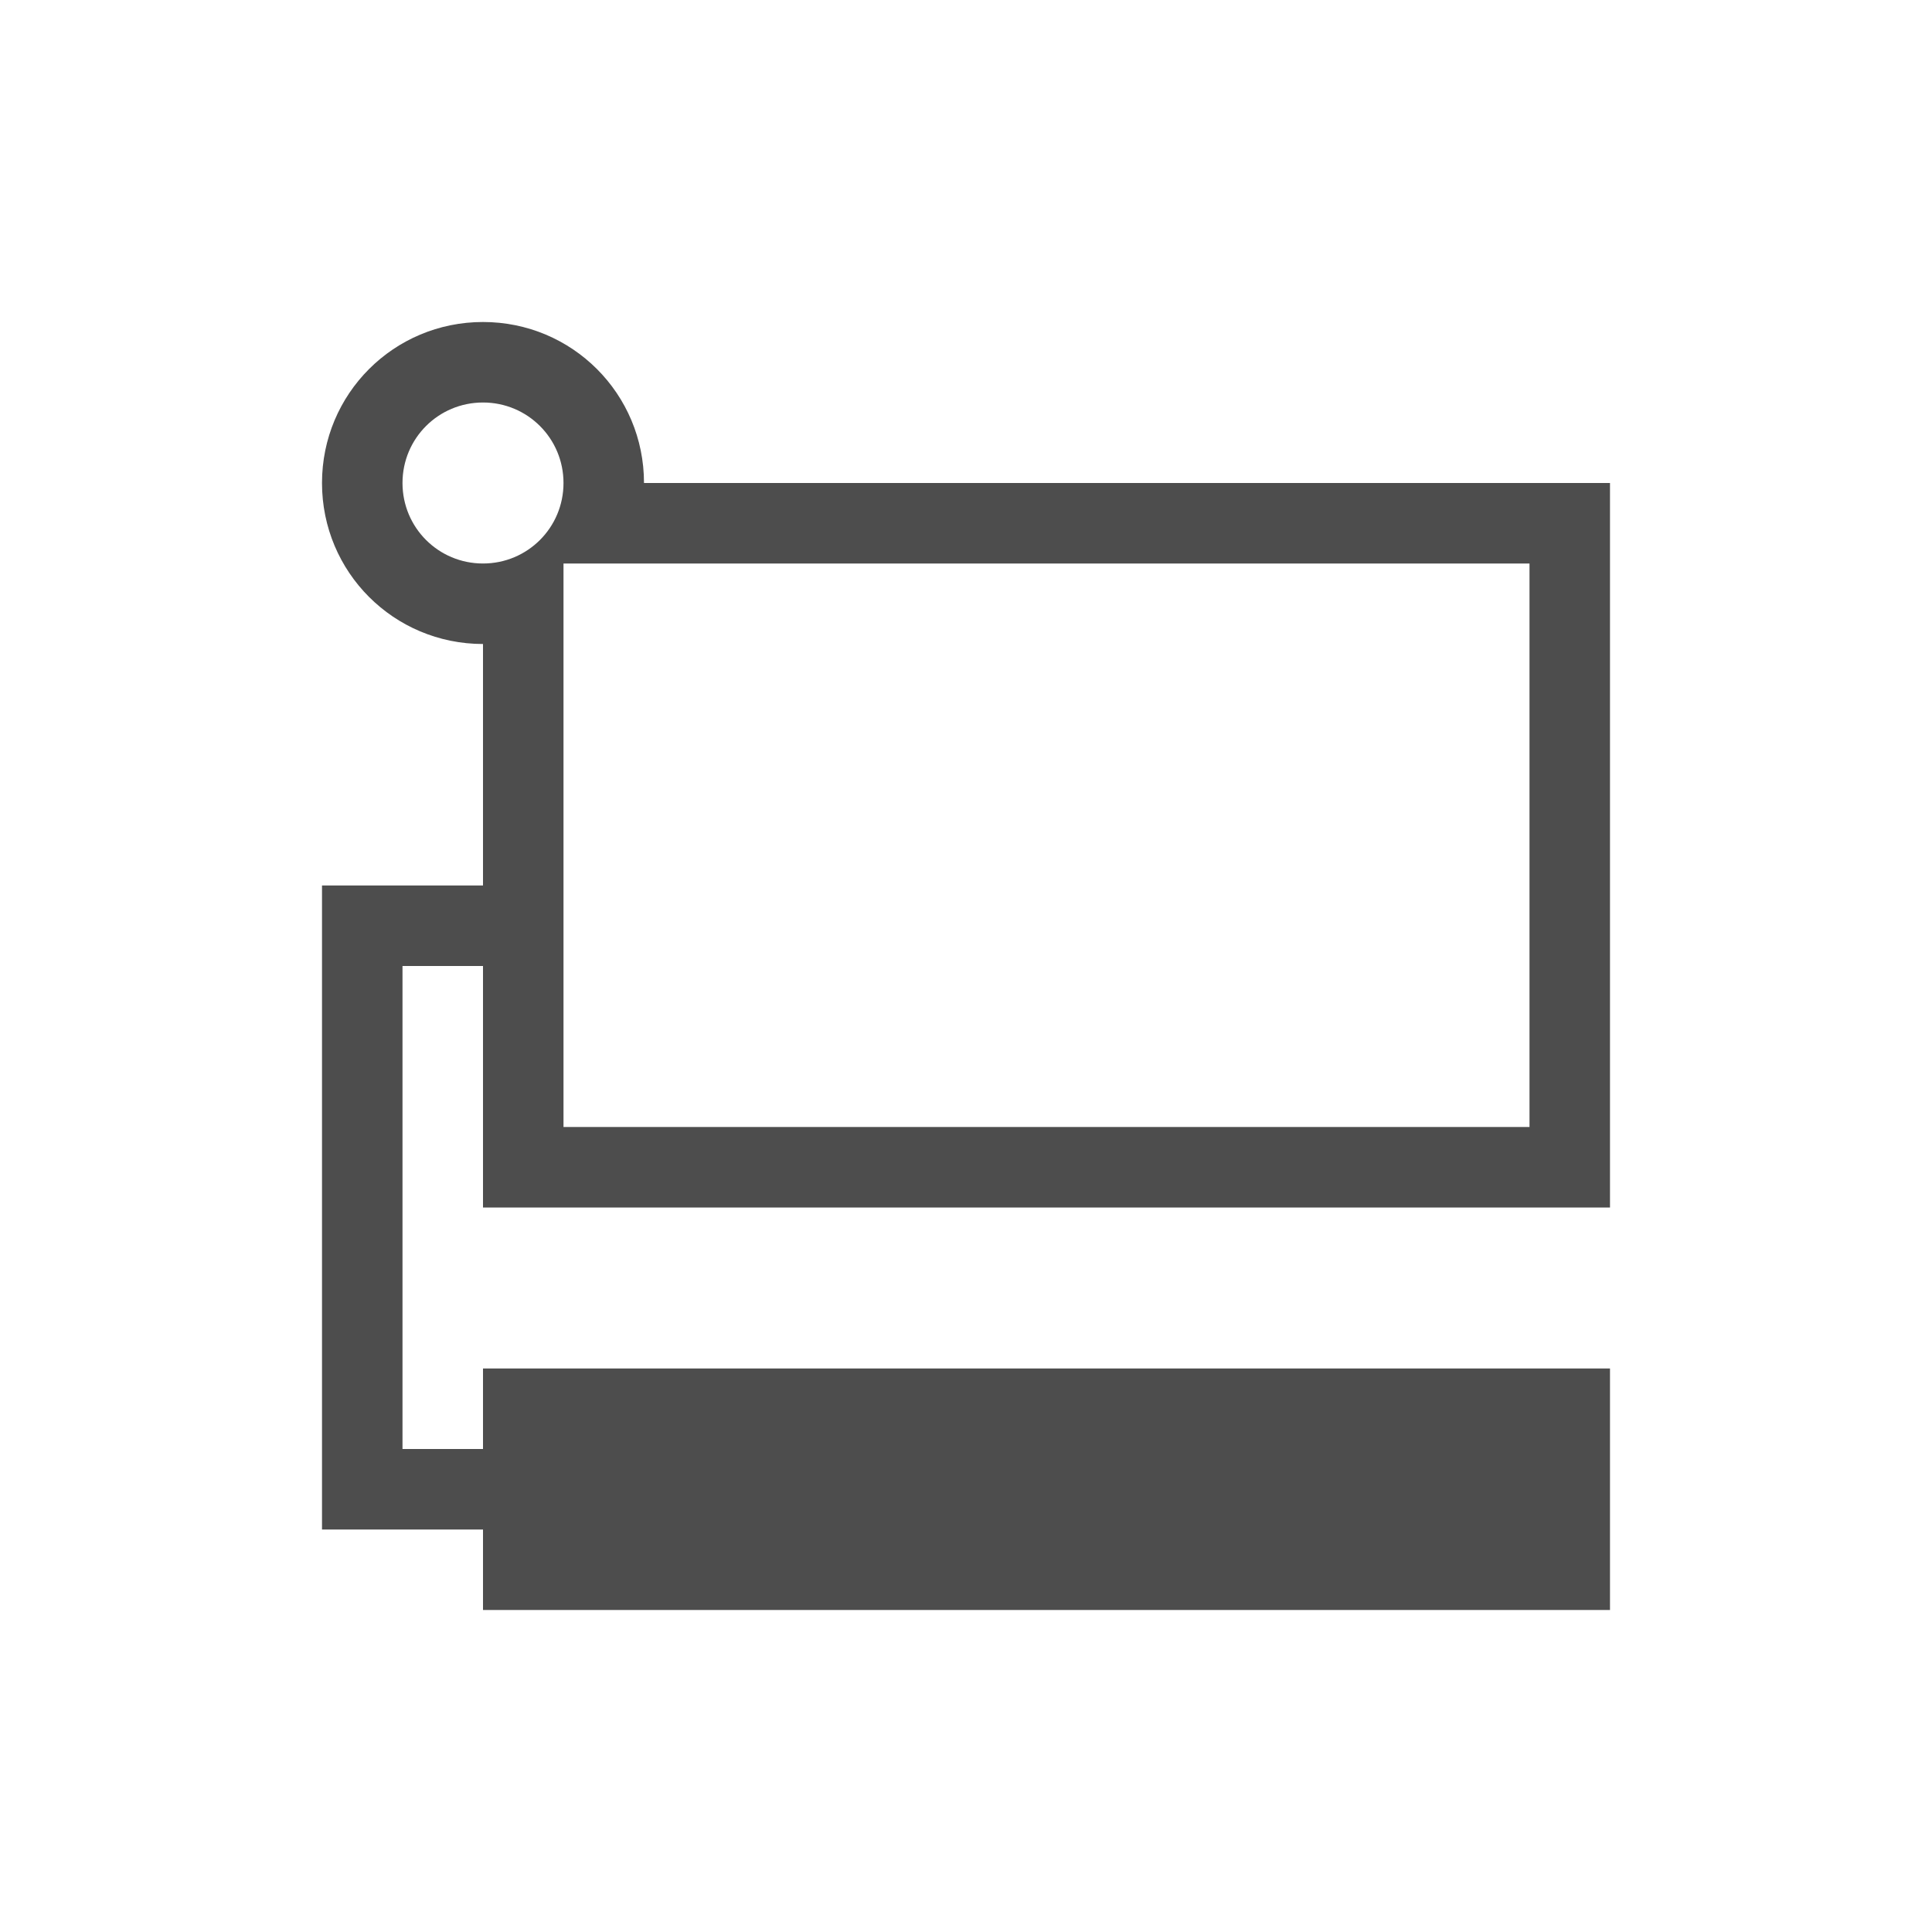
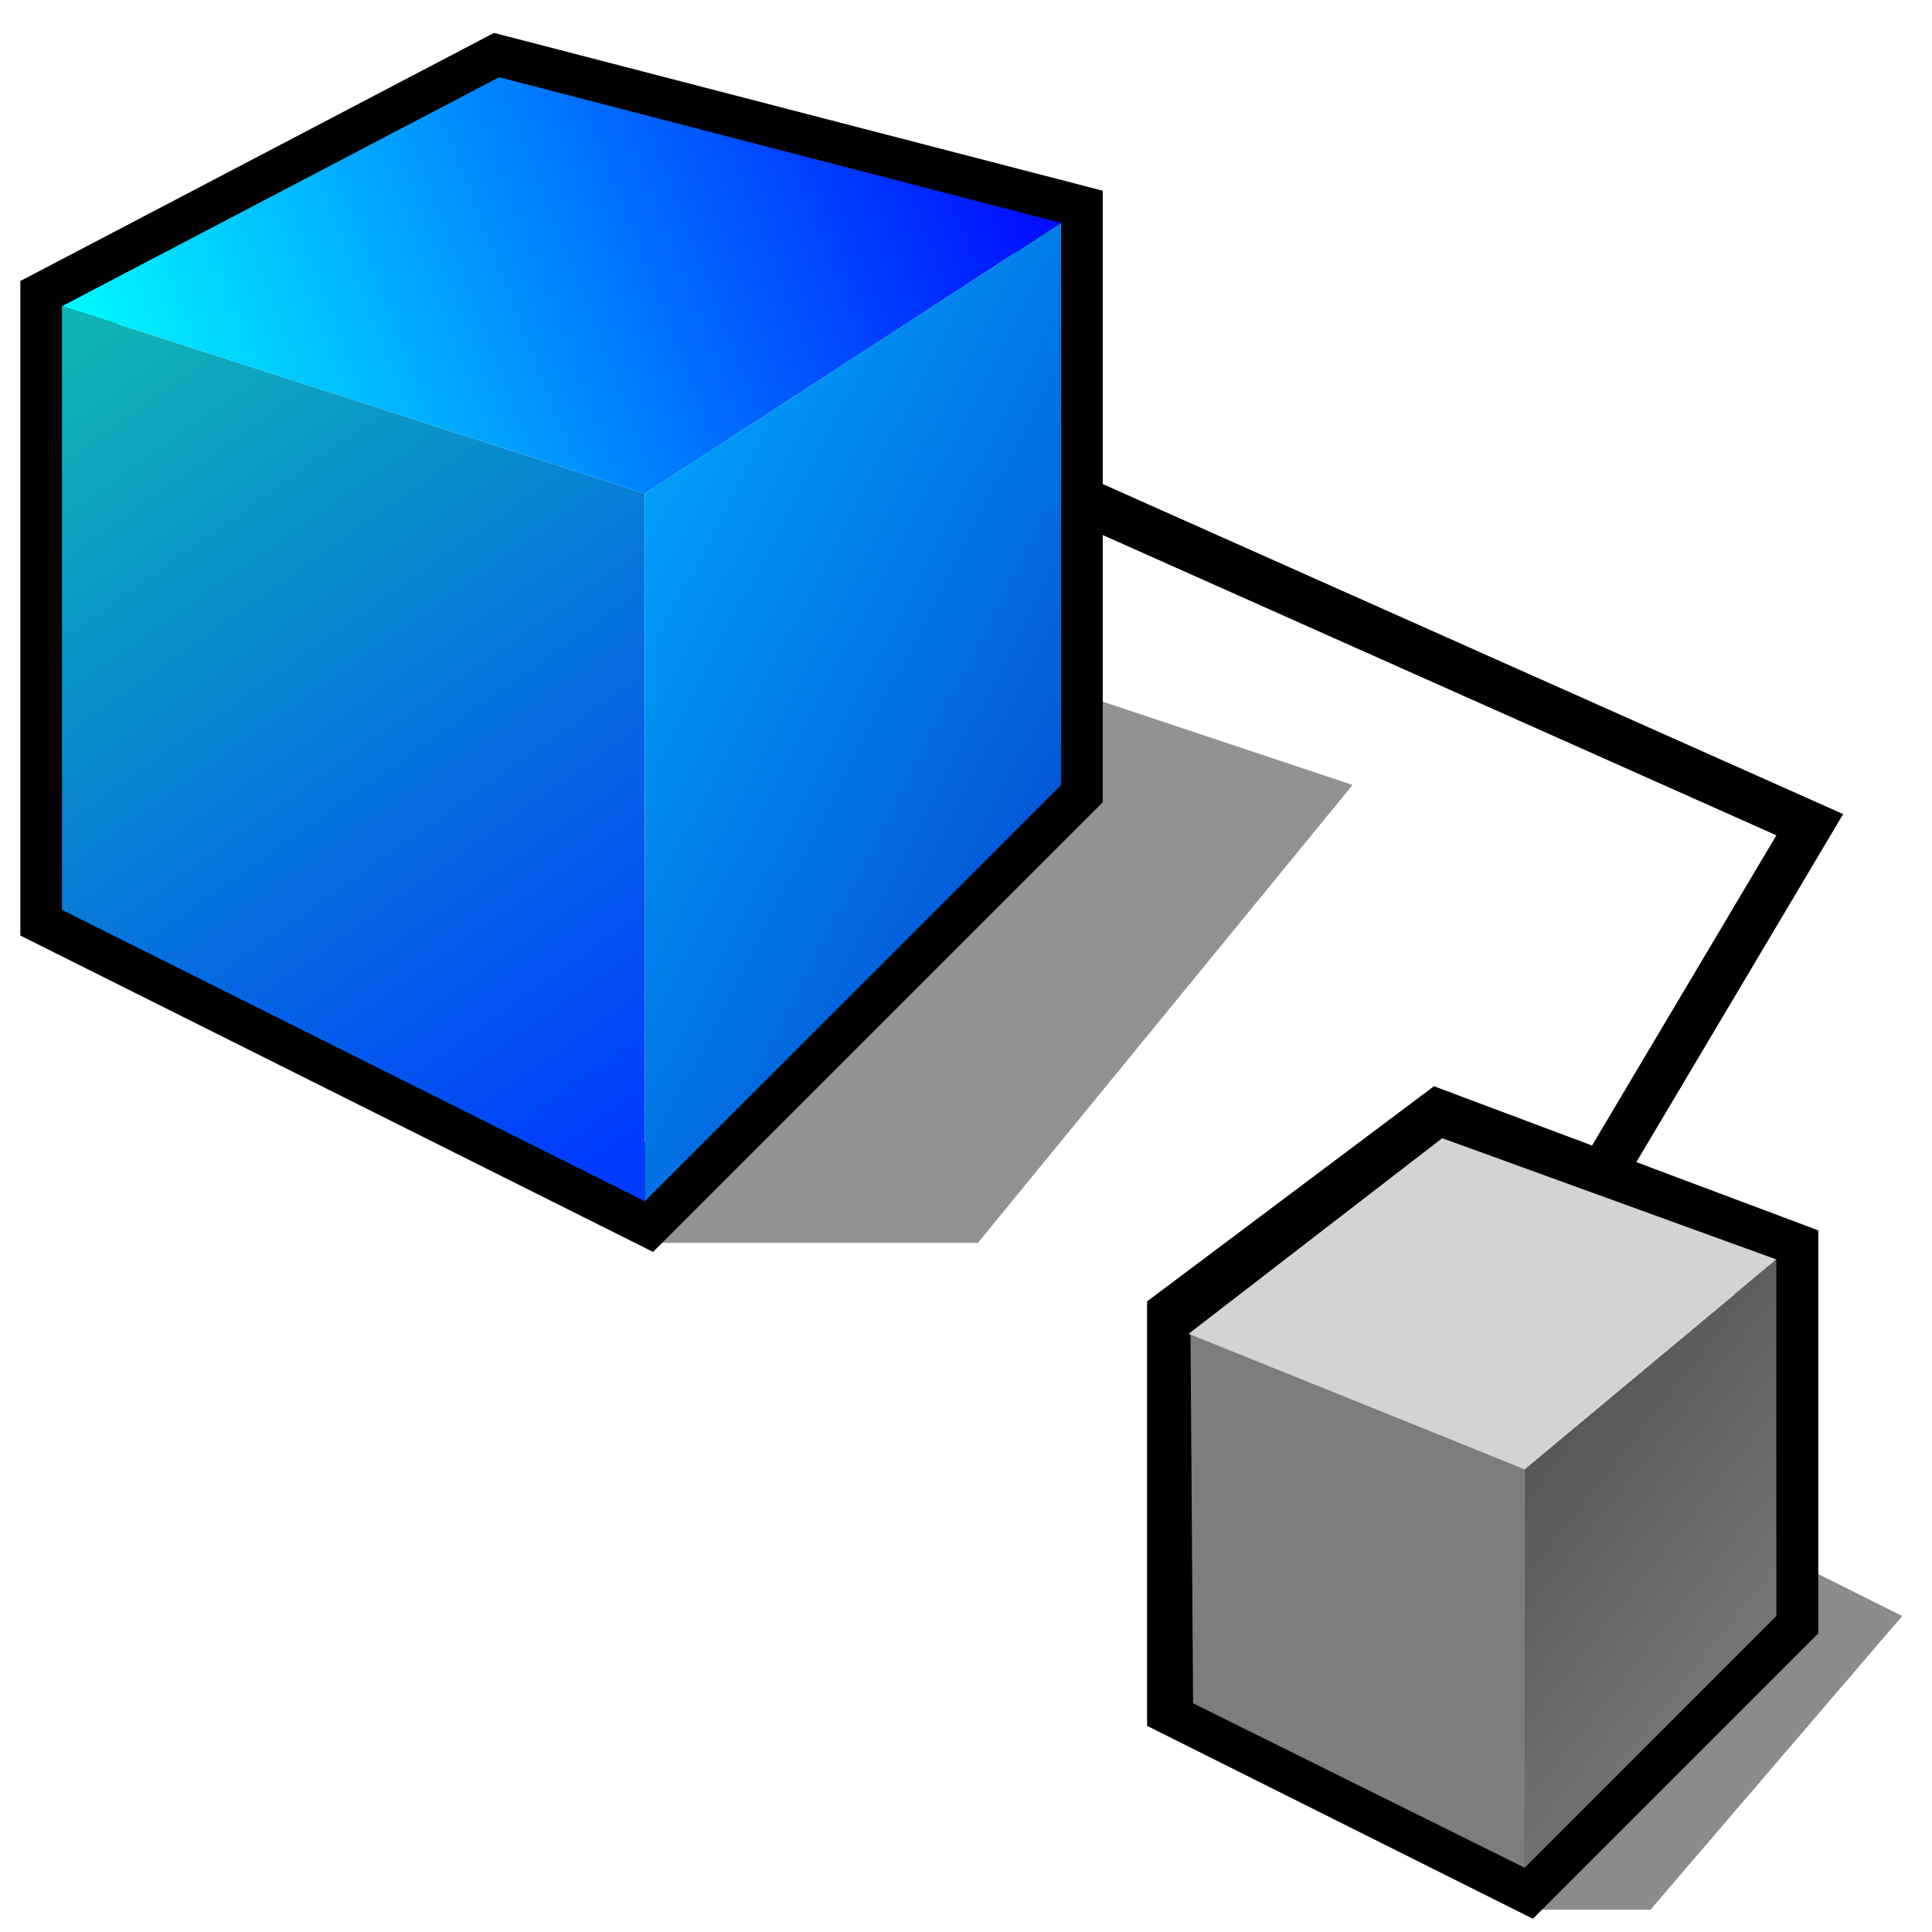
- <svg xmlns="http://www.w3.org/2000/svg" viewBox="0 0 24 24">
-   <defs id="defs3051">
-     <style type="text/css" id="current-color-scheme">
-       .ColorScheme-Text {
-         color:#4d4d4d;
-       }
-       </style>
+ <svg xmlns="http://www.w3.org/2000/svg" xmlns:xlink="http://www.w3.org/1999/xlink" version="1.1" width="64" height="64" color-interpolation="linearRGB" id="svg2">
+   <defs id="defs35">
+     <linearGradient y2="15.12" x2="89" y1="-22.67" x1="62.32" gradientUnits="userSpaceOnUse" id="gradient0">
+       <stop id="stop11" stop-color="#0eb3b5" offset="0" />
+       <stop id="stop13" stop-color="#003bff" offset="1" />
+     </linearGradient>
+     <linearGradient y2="-36.27" x2="33.2" y1="-18.78" x1="-12.07" gradientUnits="userSpaceOnUse" id="gradient1">
+       <stop id="stop18" stop-color="#00fbff" offset="0" />
+       <stop id="stop20" stop-color="#0000ff" offset="1" />
+     </linearGradient>
+     <linearGradient y2="-20.83" x2="94.37" y1="-39.09" x1="59.27" gradientUnits="userSpaceOnUse" id="gradient2">
+       <stop id="stop25" stop-color="#00aaff" offset="0" />
+       <stop id="stop27" stop-color="#0537c7" offset="1" />
+     </linearGradient>
+     <linearGradient id="gradient0-6" gradientUnits="userSpaceOnUse" x1="-1.04" y1="10.54" x2="19.87" y2="8.16">
+       <stop offset="0" stop-color="#686868" id="stop11-7" />
+       <stop offset="1" stop-color="#393939" id="stop13-5" />
+     </linearGradient>
+     <linearGradient id="gradient1-3" gradientUnits="userSpaceOnUse" x1="12.94" y1="-1.93" x2="52.06" y2="14.45">
+       <stop offset="0" stop-color="#aeaeae" id="stop22" />
+       <stop offset="1" stop-color="#7c7c7c" id="stop24" />
+     </linearGradient>
+     <linearGradient id="gradient2-5" gradientUnits="userSpaceOnUse" x1="71.36" y1="-3.35" x2="104.04" y2="22.42">
+       <stop offset="0" stop-color="#474747" id="stop35" />
+       <stop offset="1" stop-color="#a5a0a0" id="stop37" />
+     </linearGradient>
+     <linearGradient id="gradient3" gradientUnits="userSpaceOnUse" x1="143.84" y1="41.93" x2="91.24" y2="108.1">
+       <stop offset="0" stop-color="#474747" id="stop44" />
+       <stop offset="1" stop-color="#a5a0a0" id="stop46" />
+     </linearGradient>
+     <linearGradient id="gradient4" gradientUnits="userSpaceOnUse" x1="-19.87" y1="-1.53" x2="5.48" y2="-26.29">
+       <stop offset="0" stop-color="#eeeeee" id="stop53" />
+       <stop offset="1" stop-color="#9a9a9a" id="stop55" />
+     </linearGradient>
+     <linearGradient id="gradient5" gradientUnits="userSpaceOnUse" x1="30.5" y1="-22.81" x2="56.01" y2="-9.13">
+       <stop offset="0" stop-color="#ffffff" id="stop60" />
+       <stop offset="1" stop-color="#dadada" id="stop62" />
+     </linearGradient>
+     <linearGradient id="gradient6" gradientUnits="userSpaceOnUse" x1="53.01" y1="-9.55" x2="69.94" y2="3.43">
+       <stop offset="0" stop-color="#7c7c7c" id="stop67" />
+       <stop offset="1" stop-color="#e2e2e2" id="stop69" />
+     </linearGradient>
+     <linearGradient y2="3.43" x2="69.94" y1="-9.55" x1="53.01" gradientUnits="userSpaceOnUse" id="linearGradient3379" xlink:href="#gradient6" />
+     <linearGradient y2="-9.13" x2="56.01" y1="-22.81" x1="30.5" gradientUnits="userSpaceOnUse" id="linearGradient3382" xlink:href="#gradient5" />
+     <linearGradient gradientTransform="translate(-7.050847,-4.067797)" y2="-26.29" x2="5.48" y1="-1.53" x1="-19.87" gradientUnits="userSpaceOnUse" id="linearGradient3385" xlink:href="#gradient4" />
+     <linearGradient y2="108.1" x2="91.24" y1="41.93" x1="143.84" gradientUnits="userSpaceOnUse" id="linearGradient3389" xlink:href="#gradient3" />
+     <linearGradient y2="22.42" x2="104.04" y1="-3.35" x1="71.36" gradientUnits="userSpaceOnUse" id="linearGradient3393" xlink:href="#gradient2-5" />
+     <linearGradient y2="14.45" x2="52.06" y1="-1.93" x1="12.94" gradientUnits="userSpaceOnUse" id="linearGradient3399" xlink:href="#gradient1-3" />
+     <linearGradient y2="8.16" x2="19.87" y1="10.54" x1="-1.04" gradientUnits="userSpaceOnUse" id="linearGradient3404" xlink:href="#gradient0-6" />
+     <linearGradient gradientTransform="translate(-11.9322,-3.525424)" y2="3.43" x2="69.94" y1="-9.55" x1="53.01" gradientUnits="userSpaceOnUse" id="linearGradient3408" xlink:href="#gradient6" />
+     <linearGradient gradientTransform="matrix(1.621779,0,0,1.621779,-39.79389,-36.55033)" y2="22.42" x2="104.04" y1="-3.35" x1="71.36" gradientUnits="userSpaceOnUse" id="linearGradient3412" xlink:href="#gradient2-5" />
  </defs>
-   <path style="fill:currentColor;fill-opacity:1;stroke:none" d="M 6 4 C 4.892 4 4 4.892 4 6 C 4 7.108 4.892 8 6 8 L 6 11 L 4 11 L 4 12 L 4 18 L 4 19 L 6 19 L 6 20 L 20 20 L 20 17 L 6 17 L 6 18 L 5 18 L 5 12 L 6 12 L 6 14 L 6 14.652 L 6 15 L 20 15 L 20 14.652 L 20 14 L 20 6 L 8 6 C 8 4.892 7.108 4 6 4 z M 6 5 C 6.554 5 7 5.446 7 6 C 7 6.554 6.554 7 6 7 C 5.446 7 5 6.554 5 6 C 5 5.446 5.446 5 6 5 z M 7 7 L 19 7 L 19 14 L 7 14 L 7 7 z " class="ColorScheme-Text" />
+   <path id="path7613" d="M 51.585,41.398 59.951,27.319 34.94,16.171" style="fill:none;fill-rule:evenodd;stroke:#000000;stroke-width:1.543;stroke-linecap:butt;stroke-linejoin:miter;stroke-miterlimit:4;stroke-dasharray:none;stroke-opacity:1" />
+   <g id="g7652" transform="matrix(0.6895404,0,0,0.6895404,0.6746061,-1.579085)">
+     <path style="fill:#010101;fill-opacity:0.427" d="M 30,62 46,62 64,40 52,36 30,62 Z" id="path6" />
+     <path style="fill:none;stroke:#000000;stroke-width:4" d="M 2,17 2,46 30,60 50,40 50,13 23,6 2,17 Z" id="path8" />
+     <path style="fill:url(#gradient0)" d="M 2,17 2,46 30,60 30,26 2,17 Z" id="path15" />
+     <path style="fill:url(#gradient1)" d="M 2,17 30,26 50,13 23,6 2,17 Z" id="path22" />
+     <path style="fill:url(#gradient2)" d="M 30,60 50,40 50,13 30,26 30,60 Z" id="path29" />
+   </g>
+   <g style="color-interpolation:linearRGB" id="g7645" transform="matrix(0.4284471,0,0,0.4284471,35.59264,35.84001)">
+     <path style="fill:#010101;fill-opacity:0.455" d="M 12.103,51.026 34.808,64 44.539,64 64,41.295 51.026,34.808 12.103,51.026 Z" id="path6-6" />
+     <path style="fill:none;stroke:#000000;stroke-width:6.487" d="m 8.859,18.59 0,29.192 25.948,12.974 19.461,-19.461 0,-27.57 L 28.321,3.994 8.859,18.59 Z" id="path28" />
+     <path style="fill:#7d7d7d" d="m 9.173,48.041 25.635,12.716 0,-30.814 L 8.973,19.43 9.173,48.041 Z" id="path30" />
+     <path style="fill:url(#linearGradient3412)" d="m 34.808,29.943 0,30.814 19.461,-19.461 0,-27.57 -19.461,16.218 z" id="path39" />
+     <path style="fill:#d3d3d3" d="M 8.827,19.475 34.808,29.943 54.269,13.725 28.431,4.351 8.827,19.475 Z" id="path41" />
+   </g>
</svg>
